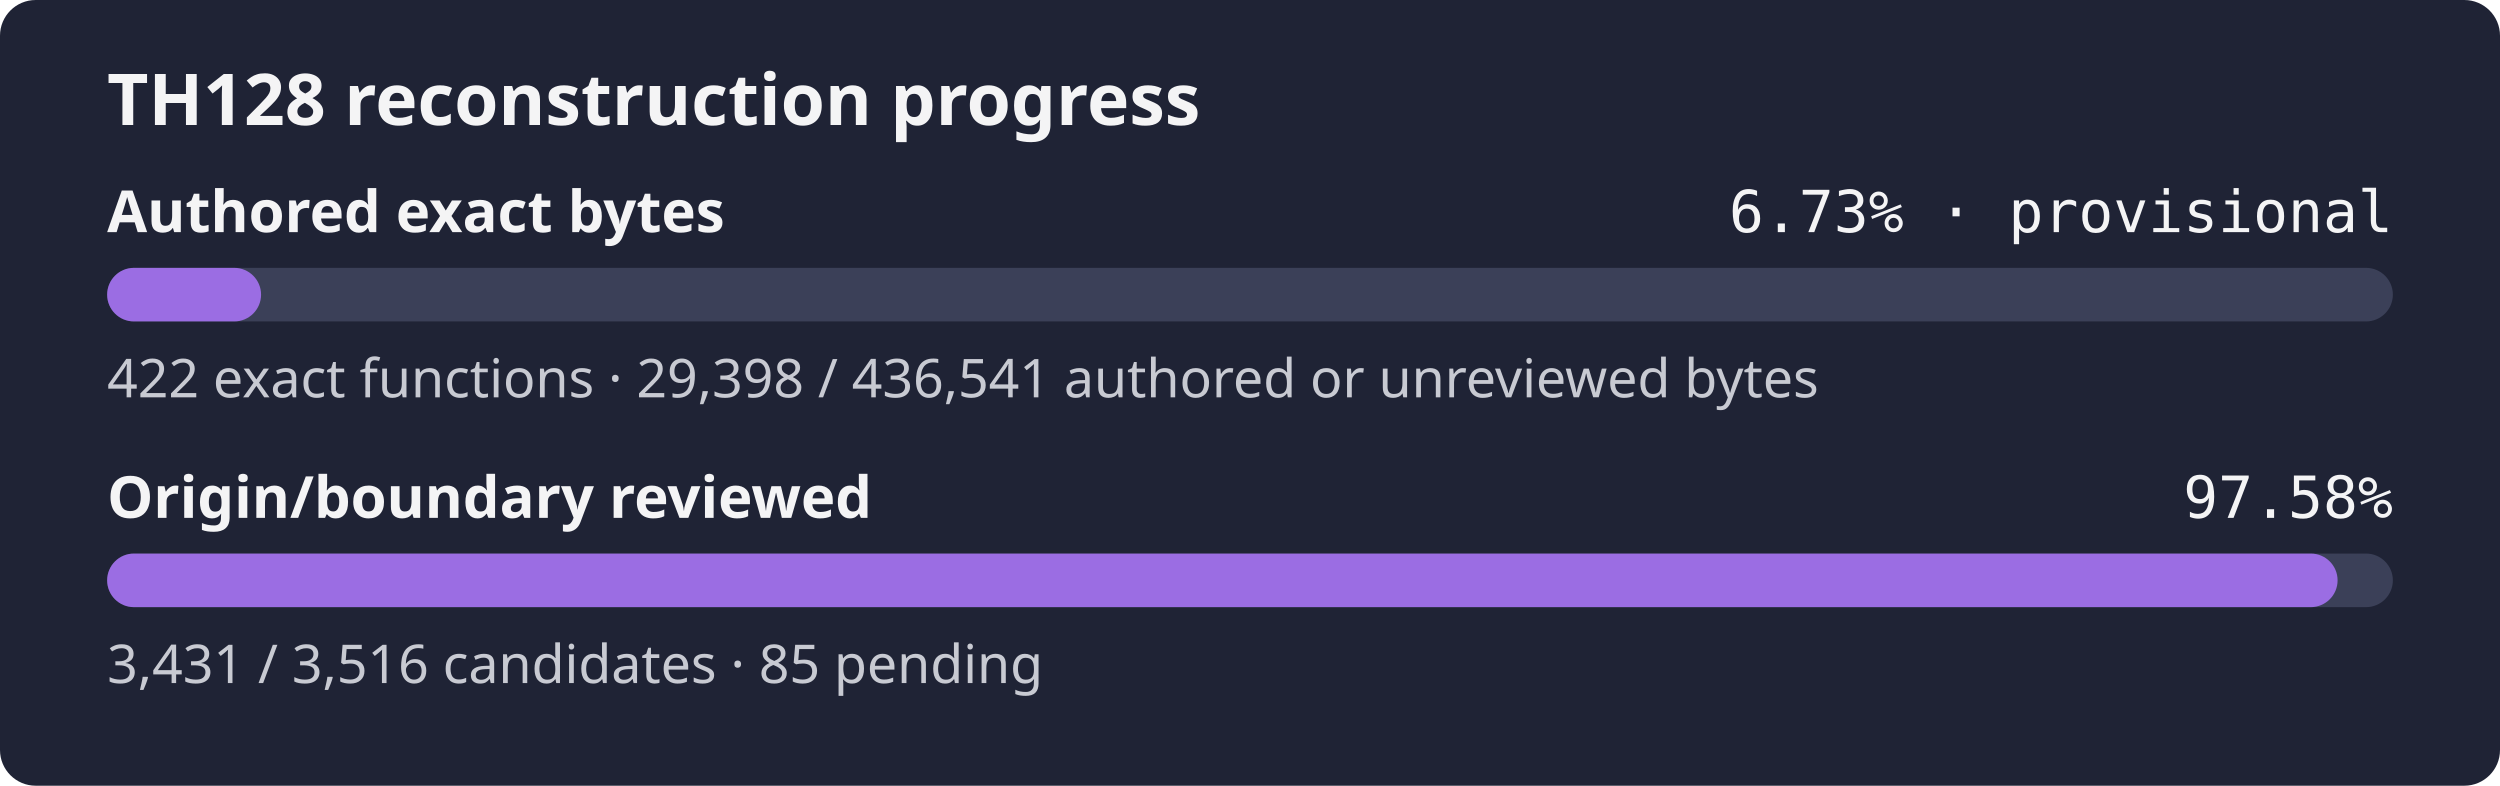
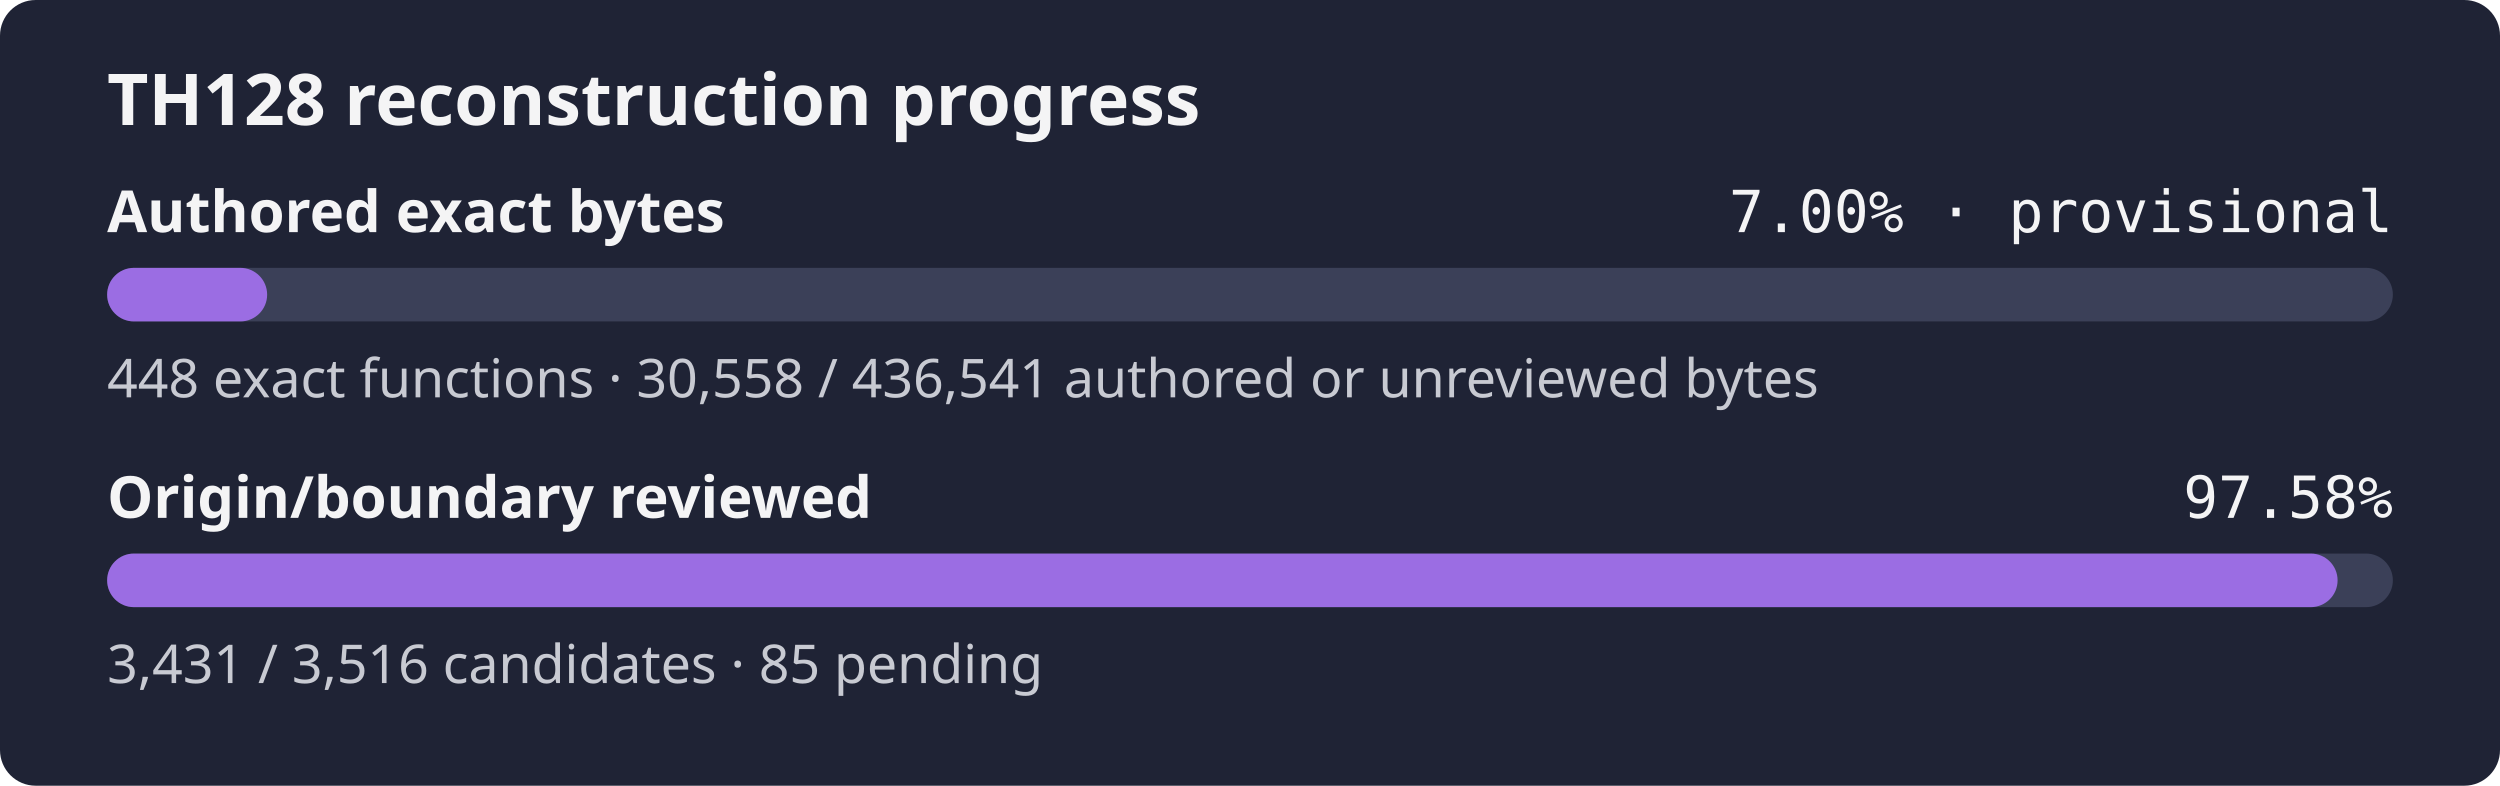
- <svg xmlns="http://www.w3.org/2000/svg" width="560" height="176" role="img" aria-label="TH128 reconstruction progress: currently classified authored bytes 6.73% exact, provisional inventory, origin and boundary review 97.58%">
+ <svg xmlns="http://www.w3.org/2000/svg" width="560" height="176" role="img" aria-label="TH128 reconstruction progress: currently classified authored bytes 7.00% exact, provisional inventory, origin and boundary review 97.58%">
  <rect width="560" height="176" rx="8" fill="#1f2335" />
  <text x="24" y="28" fill="#f4f4f5" font-family="sans-serif" font-size="16" font-weight="600">TH128 reconstruction progress</text>
  <text x="24" y="52" fill="#f4f4f5" font-family="sans-serif" font-size="13" font-weight="600">Authored exact bytes</text>
-   <text x="536" y="52" fill="#f4f4f5" text-anchor="end" font-family="monospace" font-size="13">6.73% · provisional</text>
+   <text x="536" y="52" fill="#f4f4f5" text-anchor="end" font-family="monospace" font-size="13">7.00% · provisional</text>
  <rect x="24" y="60" width="512" height="12" rx="6" fill="#3b4058" />
-   <rect x="24" y="60" width="34.48" height="12" rx="6" fill="#9b6de3" />
-   <text x="24" y="89" fill="#c8cad2" font-family="sans-serif" font-size="12">422 exact functions · 29,398 / 436,541 authored or unreviewed bytes</text>
+   <rect x="24" y="60" width="35.84" height="12" rx="6" fill="#9b6de3" />
+   <text x="24" y="89" fill="#c8cad2" font-family="sans-serif" font-size="12">448 exact functions · 30,558 / 436,541 authored or unreviewed bytes</text>
  <text x="24" y="116" fill="#f4f4f5" font-family="sans-serif" font-size="13" font-weight="600">Origin/boundary reviewed</text>
  <text x="536" y="116" fill="#f4f4f5" text-anchor="end" font-family="monospace" font-size="13">97.58%</text>
  <rect x="24" y="124" width="512" height="12" rx="6" fill="#3b4058" />
  <rect x="24" y="124" width="499.62" height="12" rx="6" fill="#9b6de3" />
  <text x="24" y="153" fill="#c8cad2" font-family="sans-serif" font-size="12">3,431 / 3,516 candidates · 85 pending</text>
</svg>
